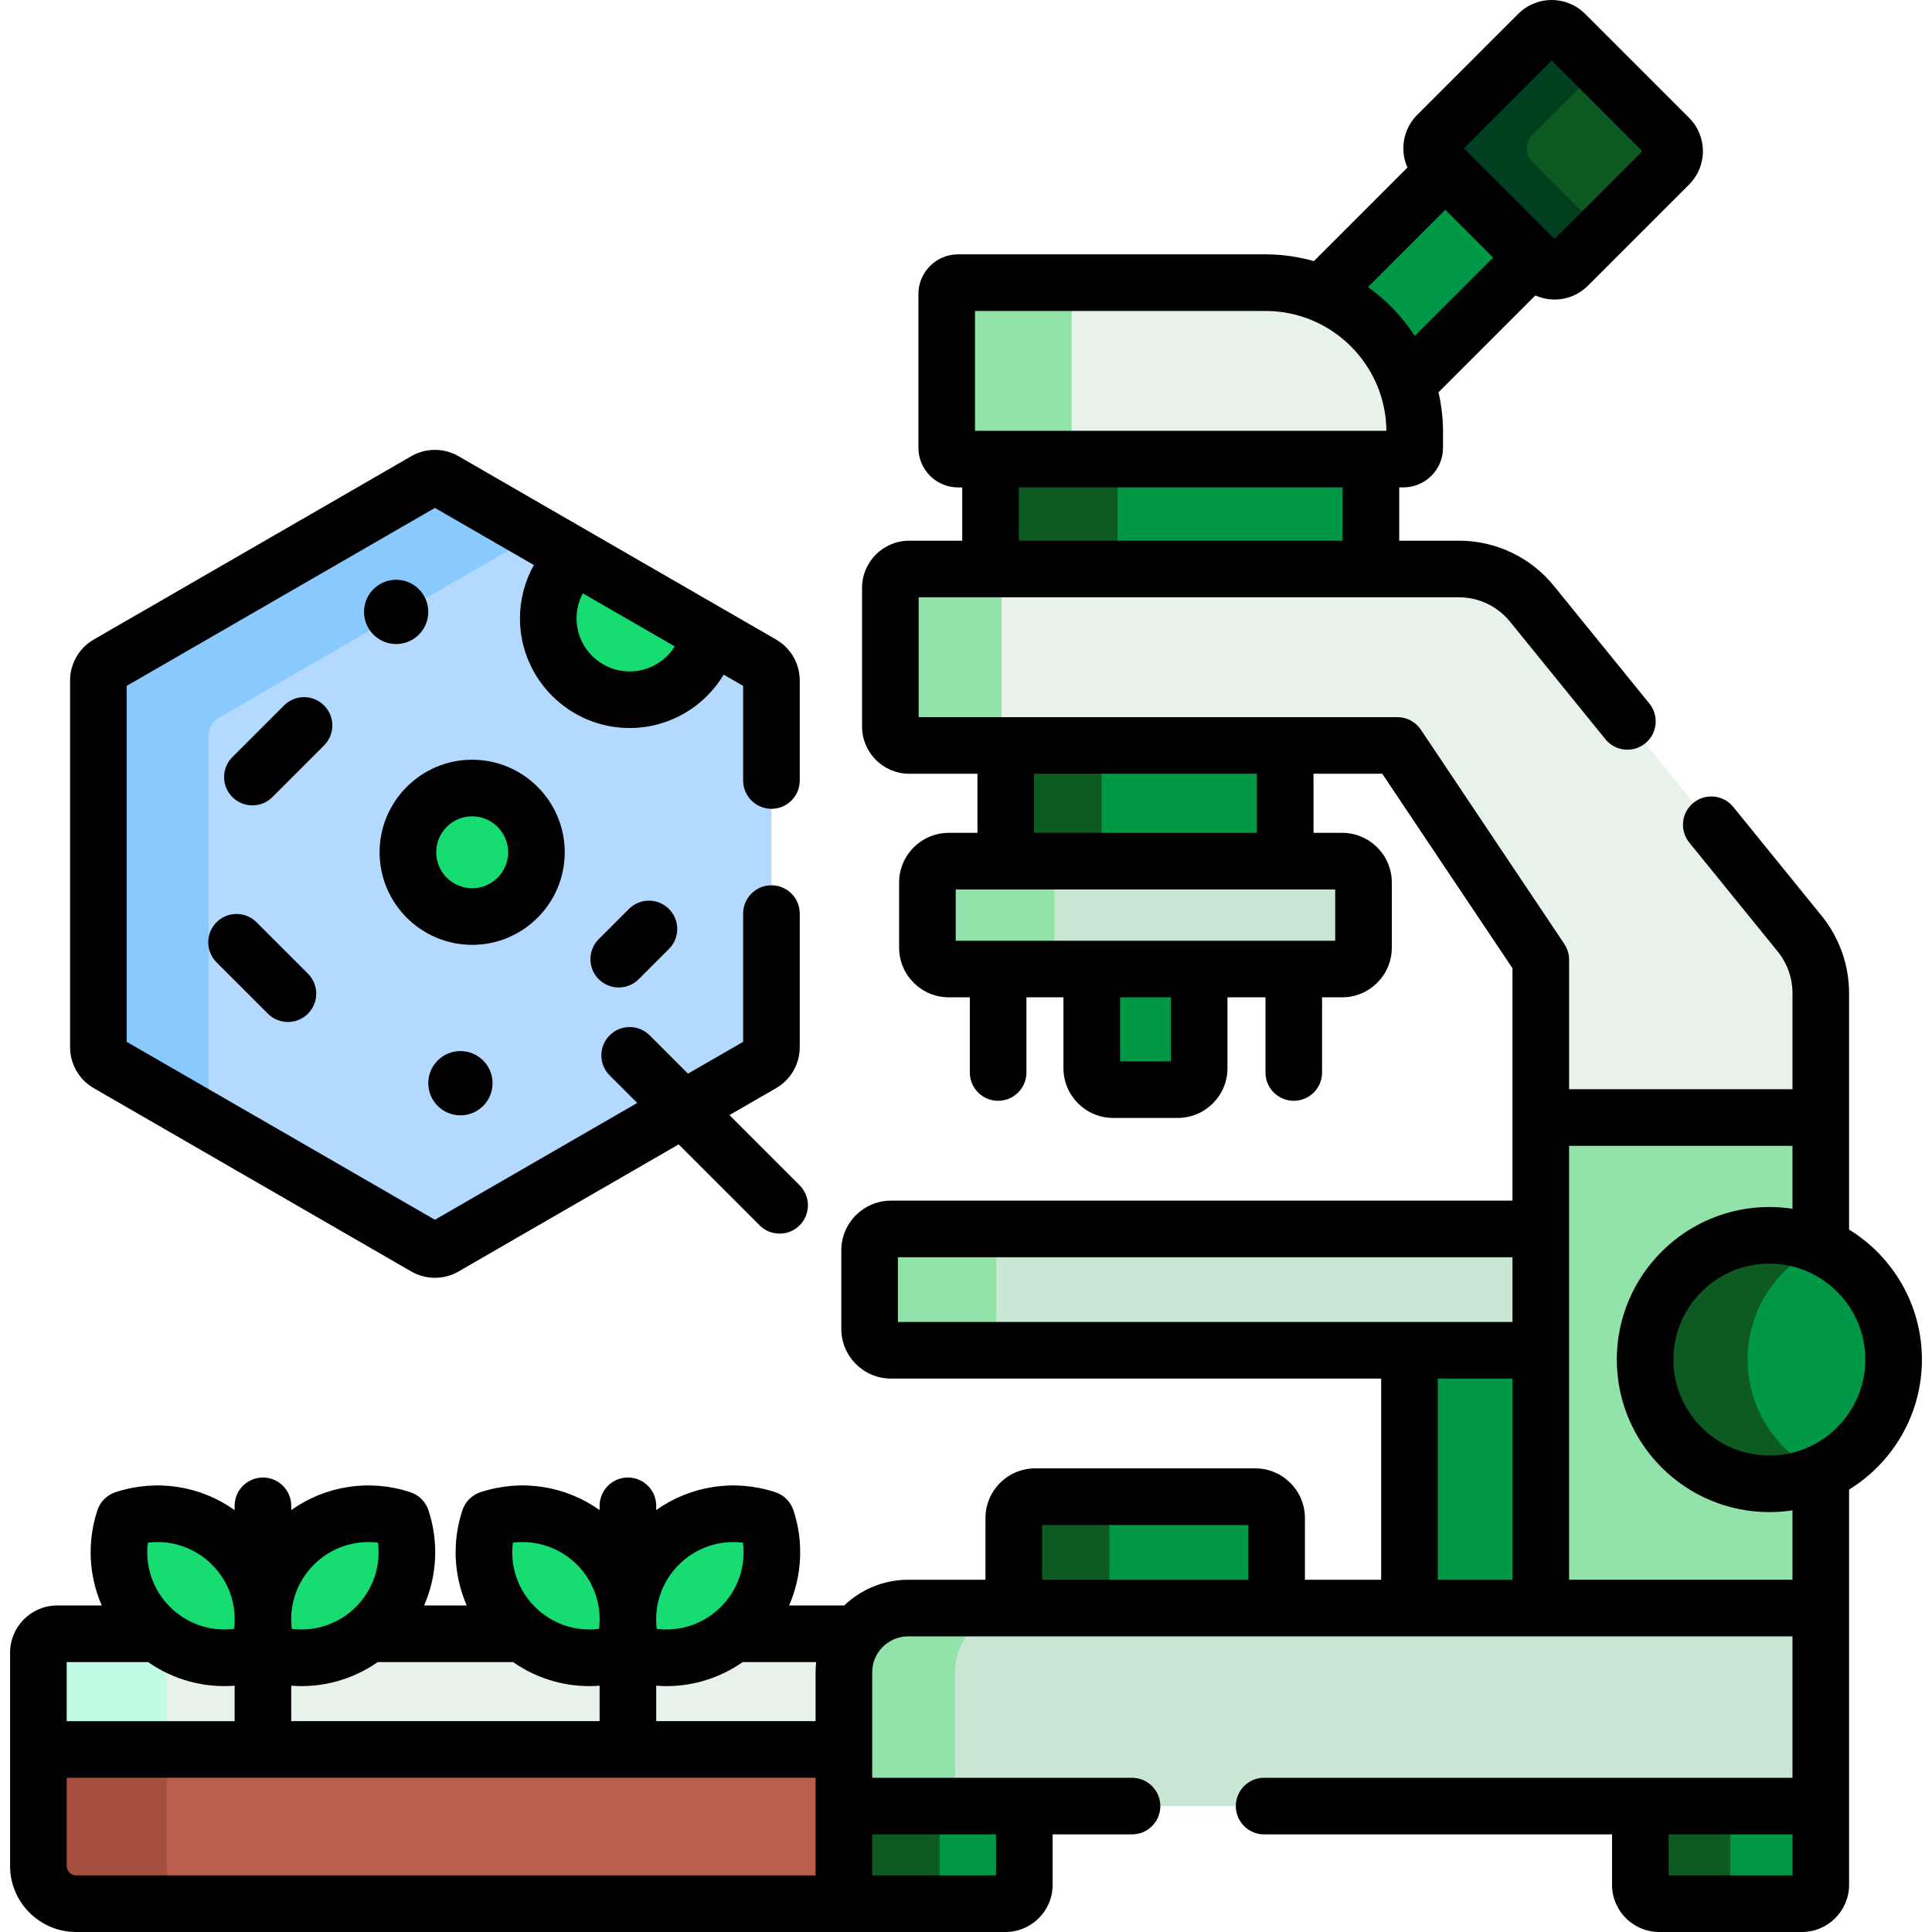
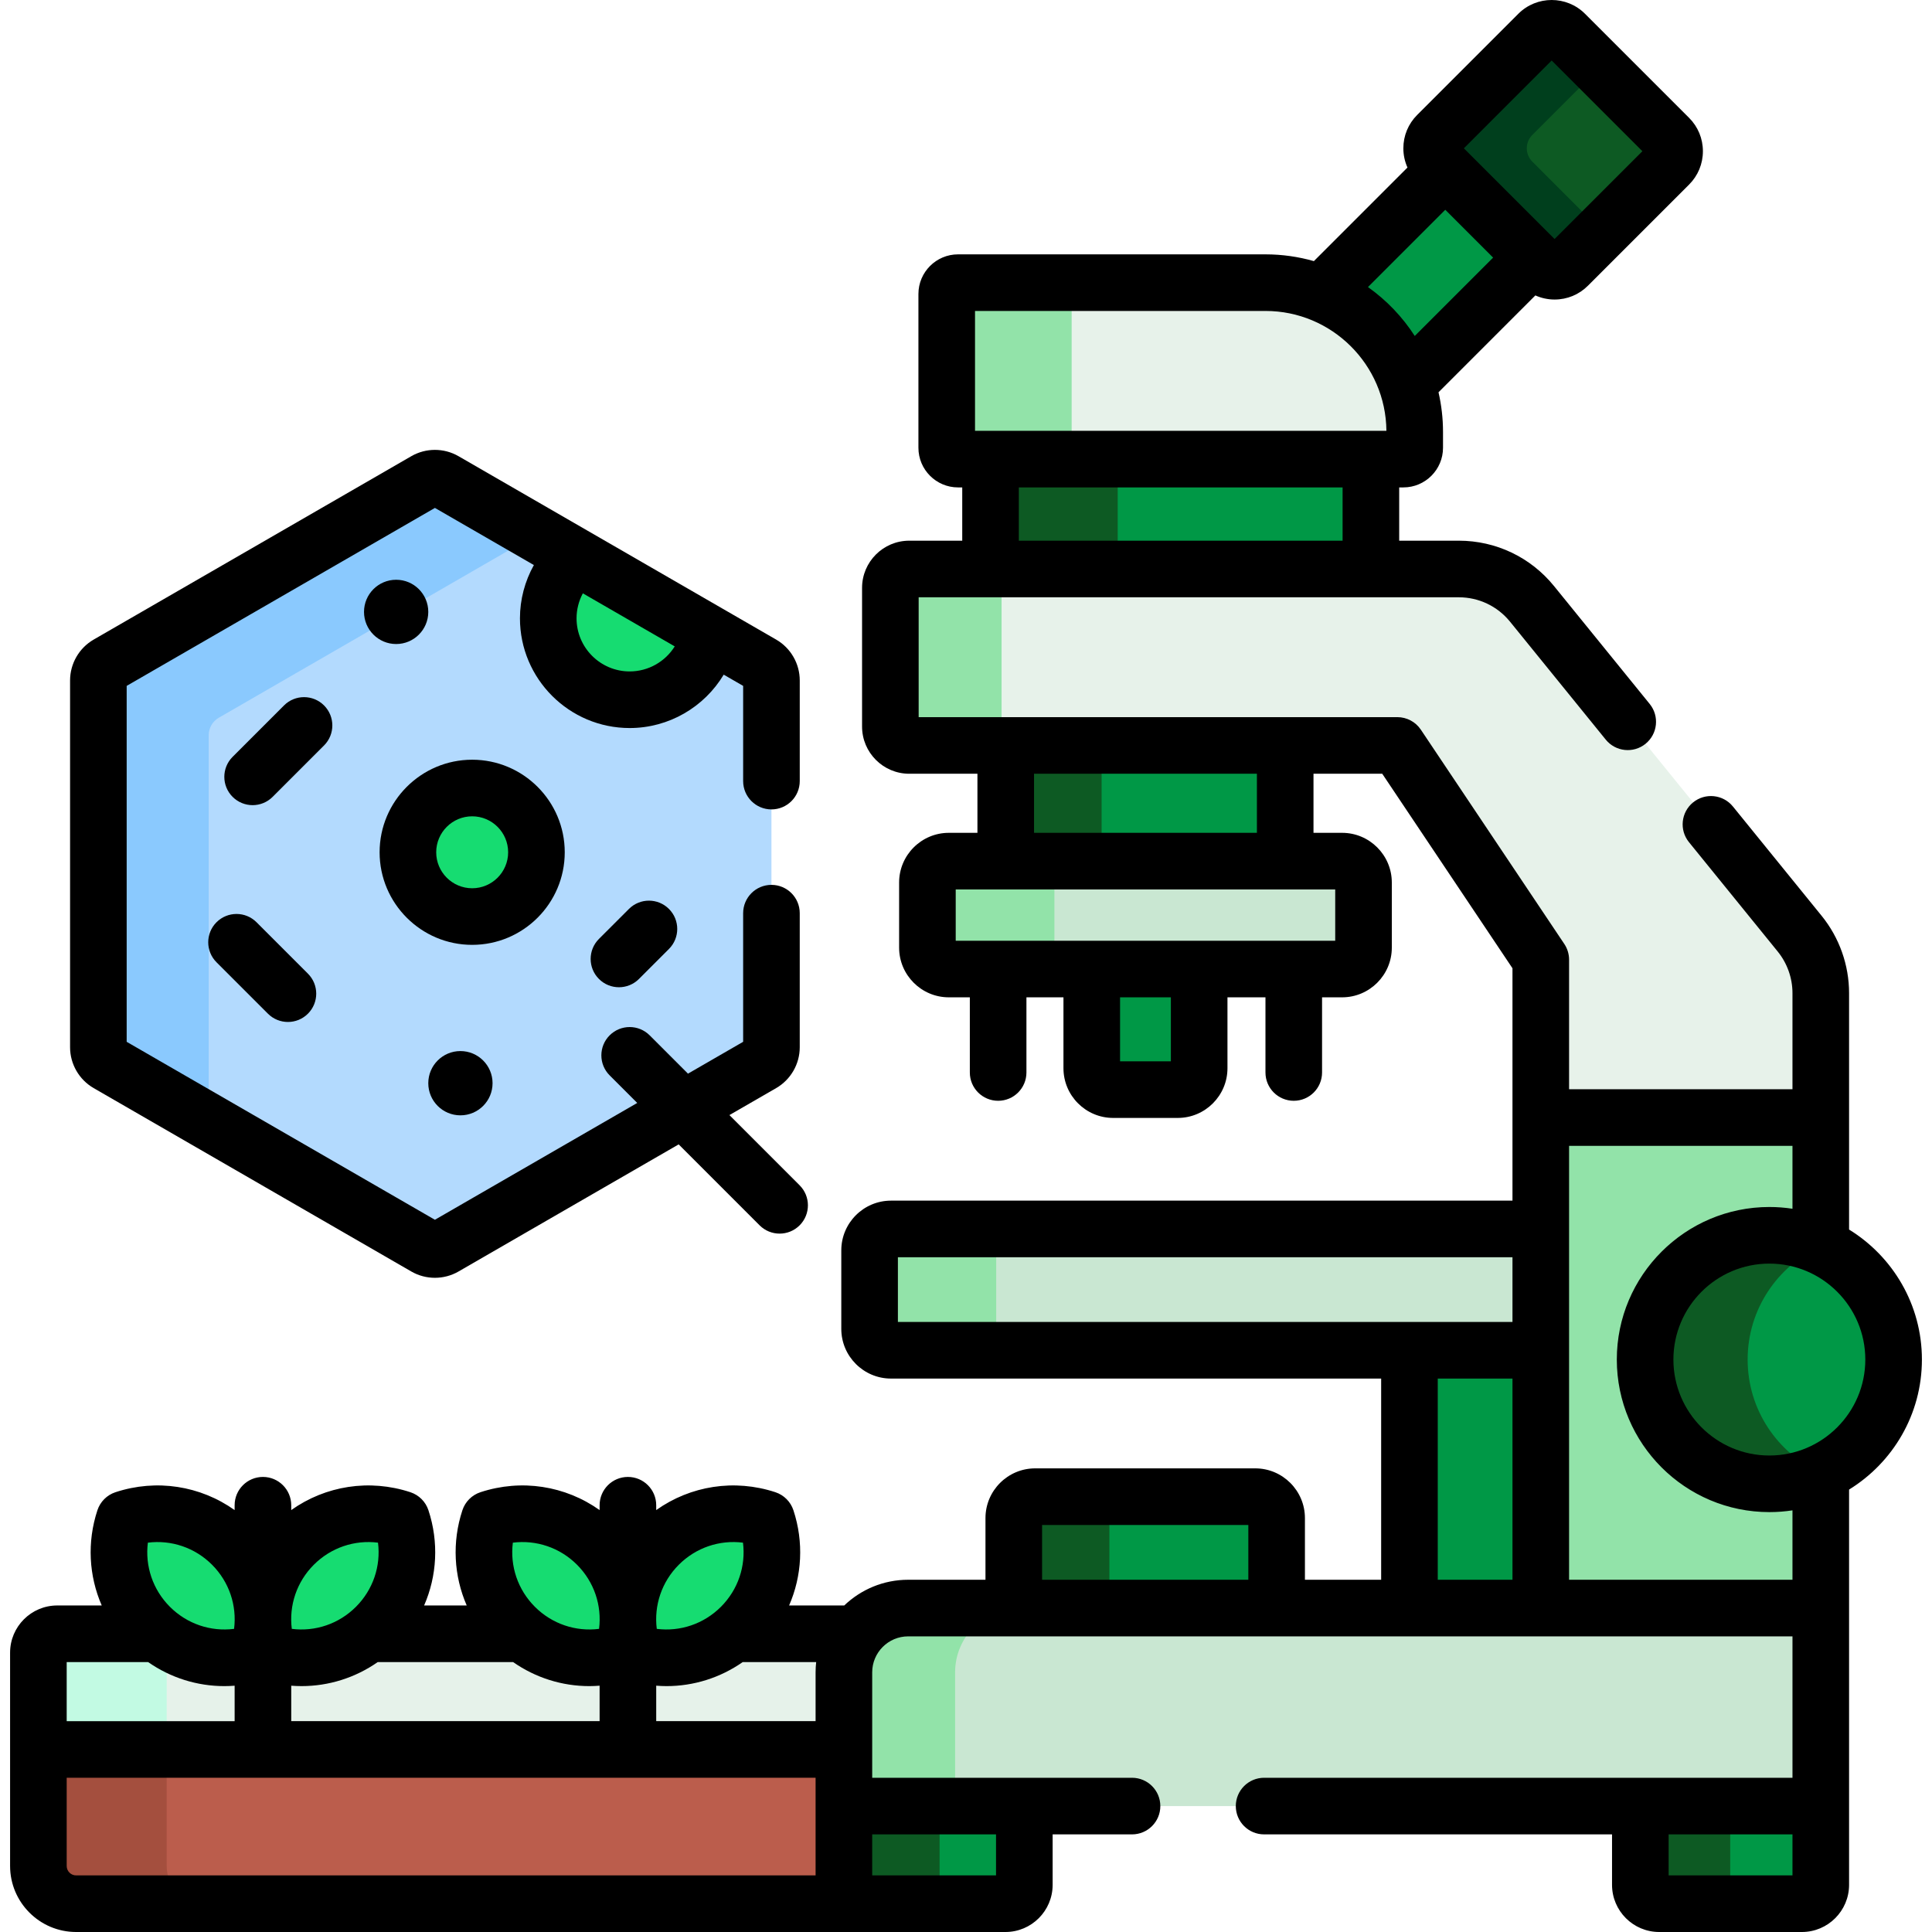
<svg xmlns="http://www.w3.org/2000/svg" width="316" height="316" viewBox="0 0 316 316" fill="none">
-   <path d="M236.39 27.763l-20.73 20.73a23.903 23.903 0 0113.948 14.798l21.155-21.155-14.373-14.373zm-74.376 47.33h62.21v17.97h-62.21v-17.97z" fill="#009846" />
-   <path d="M162.014 75.093h20.798v17.97h-20.798v-17.97zm110.982-48.179L256.451 43.46a3.085 3.085 0 01-4.364 0l-17.021-17.02a3.086 3.086 0 010-4.364L251.611 5.53a3.085 3.085 0 014.364 0l17.021 17.02a3.084 3.084 0 010 4.364z" fill="#0D5A23" />
-   <path d="M250.627 26.439a3.086 3.086 0 010-4.365l10.947-10.947-5.599-5.598a3.085 3.085 0 00-4.364 0l-16.545 16.545a3.086 3.086 0 000 4.364l17.021 17.02a3.085 3.085 0 004.364 0l5.599-5.598-11.423-11.421z" fill="#003F1D" />
-   <path d="M229.541 75.093h-72.843a1.852 1.852 0 01-1.852-1.852V48.083c0-1.023.829-1.852 1.852-1.852h50.286c13.48 0 24.408 10.928 24.408 24.408v2.602a1.851 1.851 0 01-1.851 1.852z" fill="#E7F2EA" />
-   <path d="M175.281 73.24V48.084c0-1.023.829-1.852 1.852-1.852h-20.435a1.852 1.852 0 00-1.852 1.852V73.24c0 1.023.829 1.852 1.852 1.852h20.435a1.852 1.852 0 01-1.852-1.852z" fill="#92E3A9" />
-   <path d="M9.365 267.221a3.086 3.086 0 00-3.086 3.086v15.835h131.748v-12.614c0-2.37.794-4.548 2.117-6.307H9.364z" fill="#E6F2EA" />
-   <path d="M27.263 270.307a3.086 3.086 0 013.086-3.086H9.365a3.086 3.086 0 00-3.086 3.086v15.835h20.984v-15.835z" fill="#C2FAE3" />
-   <path d="M42.106 270.247c3.709-3.708 1.834-11.596-4.187-17.617-6.021-6.021-13.909-7.896-17.617-4.187-3.709 3.708-1.834 11.596 4.187 17.617 6.02 6.021 13.909 7.896 17.617 4.187z" fill="#16DC71" />
-   <path d="M61.458 266.062c6.02-6.021 7.896-13.908 4.187-17.617-3.709-3.708-11.596-1.834-17.617 4.187-6.021 6.022-7.896 13.909-4.188 17.618 3.71 3.708 11.597 1.834 17.618-4.188zm40.338 4.191c3.709-3.708 1.834-11.596-4.187-17.617-6.021-6.021-13.909-7.896-17.617-4.187-3.709 3.708-1.834 11.596 4.187 17.617 6.021 6.021 13.909 7.896 17.617 4.187z" fill="#16DC71" />
-   <path d="M121.147 266.069c6.021-6.021 7.896-13.909 4.187-17.617-3.709-3.709-11.596-1.834-17.617 4.187-6.021 6.021-7.896 13.909-4.187 17.617 3.708 3.709 11.596 1.834 17.617-4.187z" fill="#16DC71" />
-   <path d="M6.279 286.143v19.056a6.172 6.172 0 006.172 6.172h125.576v-25.228H6.279z" fill="#BB5D4C" />
-   <path d="M27.263 305.199v-19.056H6.28v19.056a6.172 6.172 0 006.172 6.172h20.984a6.172 6.172 0 01-6.172-6.172z" fill="#A44F3E" />
-   <path d="M178.569 157.878v16.839a3.504 3.504 0 003.504 3.503h10.561a3.504 3.504 0 003.503-3.503v-16.839h-17.568zm-14.071-36.57h45.711v20.156h-45.711v-20.156z" fill="#009846" />
-   <path d="M164.498 121.308h15.682v20.156h-15.682v-20.156z" fill="#0D5A23" />
-   <path d="M219.515 158.496h-64.323a3.504 3.504 0 01-3.503-3.504v-10.641a3.504 3.504 0 013.503-3.504h64.322a3.504 3.504 0 013.504 3.504v10.641a3.504 3.504 0 01-3.503 3.504z" fill="#C9E7D2" />
-   <path d="M172.46 154.992v-10.641a3.503 3.503 0 013.503-3.504h-20.771a3.504 3.504 0 00-3.503 3.504v10.641a3.504 3.504 0 003.503 3.504h20.771a3.503 3.503 0 01-3.503-3.504z" fill="#92E3A9" />
-   <path d="M294.359 152.715L250.581 98.77a15.432 15.432 0 00-11.981-5.706h-89.886a3.086 3.086 0 00-3.085 3.086v22.689a3.086 3.086 0 003.085 3.086h79.838l23.459 35.04v25.822h45.797v-20.349a15.43 15.43 0 00-3.449-9.723z" fill="#E7F2EA" />
-   <path d="M163.821 118.839v-22.69a3.086 3.086 0 013.086-3.085h-18.193a3.086 3.086 0 00-3.085 3.086v22.689a3.086 3.086 0 003.085 3.086h18.193a3.085 3.085 0 01-3.086-3.086z" fill="#92E3A9" />
-   <path d="M230.532 220.853h21.479v42.164h-21.479v-42.164z" fill="#009846" />
-   <path d="M252.011 201.007H145.737a3.504 3.504 0 00-3.504 3.504v12.838a3.504 3.504 0 003.504 3.503h106.274v-19.845z" fill="#C9E7D2" />
-   <path d="M162.938 217.349v-12.838a3.503 3.503 0 013.503-3.504h-20.704a3.504 3.504 0 00-3.504 3.504v12.838a3.504 3.504 0 003.504 3.503h20.705a3.502 3.502 0 01-3.504-3.503z" fill="#92E3A9" />
-   <path d="M138.027 294.787v16.584h26.428a3.086 3.086 0 003.086-3.086v-13.498h-29.514z" fill="#009846" />
-   <path d="M138.027 294.787h15.653v16.584h-15.653v-16.584z" fill="#0D5A23" />
-   <path d="M268.294 294.787v13.498a3.086 3.086 0 003.086 3.086h23.341a3.086 3.086 0 003.086-3.086v-13.498h-29.513z" fill="#009846" />
-   <path d="M282.995 308.285v-13.498h-14.7v13.498a3.086 3.086 0 003.085 3.086h14.701a3.086 3.086 0 01-3.086-3.086z" fill="#0D5A23" />
-   <path d="M289.398 202.048c3 0 5.846.655 8.41 1.822v-21.083h-45.797v80.23h45.797v-22.145a20.24 20.24 0 01-8.41 1.822c-11.224 0-20.323-9.099-20.323-20.323s9.099-20.323 20.323-20.323z" fill="#92E3A9" />
-   <path d="M208.807 263.016v-14.717a3.503 3.503 0 00-3.503-3.503h-35.986a3.504 3.504 0 00-3.504 3.503v14.717h42.993z" fill="#009846" />
-   <path d="M181.453 263.016v-14.717a3.504 3.504 0 013.504-3.503h-15.64a3.504 3.504 0 00-3.503 3.503v14.717h15.639z" fill="#0D5A23" />
-   <path d="M297.808 295.404H138.027v-21.876c0-5.805 4.706-10.512 10.512-10.512h149.269v32.388z" fill="#C9E7D2" />
-   <path d="M166.731 263.016h-18.192c-5.805 0-10.512 4.706-10.512 10.512v21.876h18.192v-21.876c.001-5.805 4.707-10.512 10.512-10.512z" fill="#92E3A9" />
-   <path d="M289.398 242.693c11.224 0 20.323-9.098 20.323-20.322 0-11.224-9.099-20.323-20.323-20.323s-20.323 9.099-20.323 20.323 9.099 20.322 20.323 20.322z" fill="#009846" />
-   <path d="M285.846 222.371c0-8.234 4.899-15.318 11.938-18.512a20.243 20.243 0 00-8.386-1.812c-11.224 0-20.323 9.099-20.323 20.323s9.099 20.323 20.323 20.323c2.991 0 5.828-.651 8.386-1.812-7.039-3.193-11.938-10.278-11.938-18.51z" fill="#0D5A23" />
-   <path d="M16.09 111.293v59.996c0 1.103.588 2.122 1.543 2.673l51.959 29.998a3.087 3.087 0 003.085 0l51.959-29.998a3.085 3.085 0 001.543-2.673v-59.996a3.085 3.085 0 00-1.543-2.672L72.677 78.622a3.087 3.087 0 00-3.085 0l-51.959 29.999a3.084 3.084 0 00-1.543 2.672z" fill="#B3DAFE" />
-   <path d="M34.14 120.24c0-1.172.624-2.255 1.64-2.842l52.03-30.04-15.133-8.736a3.087 3.087 0 00-3.086 0L17.633 108.62a3.085 3.085 0 00-1.543 2.672v59.997c0 1.102.588 2.121 1.543 2.672l16.506 9.53V120.24z" fill="#8AC9FE" />
-   <path d="M77.23 149.913c5.805 0 10.511-4.706 10.511-10.512 0-5.805-4.706-10.512-10.512-10.512-5.805 0-10.512 4.707-10.512 10.512 0 5.806 4.707 10.512 10.512 10.512zm17.037-58.826c-2.81 2.44-4.594 6.032-4.594 10.046 0 7.354 5.96 13.316 13.315 13.316 6.486 0 11.884-4.642 13.067-10.783l-21.788-12.58z" fill="#16DC71" />
-   <path d="M92.37 139.401c0-8.349-6.792-15.141-15.14-15.141-8.35 0-15.142 6.792-15.142 15.141s6.793 15.141 15.141 15.141c8.349-.001 15.141-6.792 15.141-15.141zm-15.14 5.883a5.89 5.89 0 01-5.884-5.884 5.89 5.89 0 015.883-5.883 5.89 5.89 0 015.883 5.883 5.89 5.89 0 01-5.883 5.884z" fill="#000" />
-   <path d="M15.319 177.97l51.957 29.998a7.706 7.706 0 003.859 1.031 7.713 7.713 0 003.857-1.03l36.012-20.792 13.238 13.239a4.615 4.615 0 003.273 1.356 4.628 4.628 0 003.273-7.902l-11.484-11.485 7.646-4.414a7.737 7.737 0 003.857-6.681v-21.931a4.629 4.629 0 00-9.257 0v21.04l-9.023 5.209-6.266-6.267a4.628 4.628 0 10-6.546 6.546l4.512 4.513-33.092 19.106-50.416-29.107v-58.215l50.416-29.108L87.32 92.42a17.862 17.862 0 00-2.277 8.713c0 9.894 8.05 17.944 17.944 17.944 6.442 0 12.214-3.45 15.383-8.73l3.179 1.836v15.574a4.63 4.63 0 009.258 0v-16.465a7.735 7.735 0 00-3.857-6.681L74.99 74.613a7.736 7.736 0 00-7.714 0L15.32 104.612a7.737 7.737 0 00-3.858 6.681v59.996a7.734 7.734 0 003.858 6.681zm80.013-80.923l15.029 8.677a8.697 8.697 0 01-7.373 4.096c-4.79 0-8.686-3.896-8.686-8.686 0-1.44.361-2.841 1.03-4.087z" fill="#000" />
-   <path d="M35.412 150.844a4.629 4.629 0 000 6.546l8.41 8.409a4.614 4.614 0 003.273 1.356 4.628 4.628 0 003.273-7.902l-8.41-8.409a4.63 4.63 0 00-6.546 0zm17.589-35.463a4.628 4.628 0 00-6.546 0l-8.409 8.409a4.629 4.629 0 106.546 6.546l8.41-8.409a4.629 4.629 0 000-6.546zm49.868 33.287l-4.906 4.905a4.629 4.629 0 106.546 6.546l4.905-4.905a4.628 4.628 0 10-6.545-6.546zm-27.562 33.758a5.256 5.256 0 100-10.512 5.256 5.256 0 000 10.512zm-10.512-77.088a5.256 5.256 0 100-10.512 5.256 5.256 0 000 10.512z" fill="#000" />
-   <path d="M302.437 201.107v-38.669c0-4.588-1.593-9.077-4.483-12.639l-14.514-17.884a4.63 4.63 0 00-7.189 5.834l14.513 17.883a10.835 10.835 0 012.415 6.806v15.72H256.64v-21.193a4.63 4.63 0 00-.783-2.575l-23.459-35.04a4.63 4.63 0 00-3.846-2.054h-78.295V97.693H238.6c3.269 0 6.326 1.456 8.386 3.994l15.653 19.288a4.63 4.63 0 007.189-5.834l-15.653-19.288a19.976 19.976 0 00-15.575-7.418h-9.746V79.72h.687a6.487 6.487 0 006.48-6.48v-2.602c0-2.227-.26-4.393-.737-6.478l15.842-15.842a7.68 7.68 0 003.144.673 7.66 7.66 0 005.454-2.26l16.546-16.544a7.664 7.664 0 002.259-5.455 7.665 7.665 0 00-2.259-5.456l-17.022-17.02c-3.008-3.01-7.903-3.009-10.91 0l-16.545 16.545a7.665 7.665 0 00-2.259 5.455 7.68 7.68 0 00.673 3.144L214.9 42.708a28.947 28.947 0 00-7.916-1.105h-50.286a6.487 6.487 0 00-6.48 6.48v25.159a6.487 6.487 0 006.48 6.48h.687v8.714h-8.671c-4.254 0-7.714 3.46-7.714 7.714v22.69c0 4.254 3.46 7.715 7.714 7.715h11.156v9.663h-4.677c-4.484 0-8.133 3.648-8.133 8.133v10.641c0 4.484 3.649 8.132 8.133 8.132h3.434v12.294a4.629 4.629 0 009.258 0v-12.294h6.055v11.592c0 4.485 3.648 8.134 8.133 8.134h10.561c4.484 0 8.132-3.649 8.132-8.134v-11.592h6.215v12.294a4.628 4.628 0 009.257 0v-12.294h3.276c4.484 0 8.133-3.648 8.133-8.132v-10.641c0-4.485-3.649-8.133-8.133-8.133h-4.677v-9.664h11.243l21.302 31.817v38.007H145.736c-4.485 0-8.133 3.649-8.133 8.133v12.838c0 4.484 3.648 8.132 8.133 8.132h80.167v32.906h-12.467v-10.088c0-4.484-3.648-8.132-8.132-8.132h-35.986c-4.484 0-8.133 3.648-8.133 8.132v10.088H148.54a15.085 15.085 0 00-10.455 4.205h-9.018a21.82 21.82 0 00.707-15.573 4.632 4.632 0 00-2.951-2.951c-6.707-2.205-13.881-1.063-19.492 2.922v-.793a4.63 4.63 0 00-9.258 0v.793c-5.611-3.985-12.785-5.128-19.493-2.922a4.63 4.63 0 00-2.95 2.951 21.817 21.817 0 00.706 15.573H69.37a21.815 21.815 0 00.707-15.573 4.63 4.63 0 00-2.951-2.951c-6.707-2.205-13.88-1.063-19.492 2.922v-.793a4.63 4.63 0 00-9.258 0v.793c-5.611-3.985-12.784-5.128-19.492-2.922a4.63 4.63 0 00-2.951 2.951 21.818 21.818 0 00.706 15.573H9.365c-4.255 0-7.715 3.461-7.715 7.715v34.892c0 5.955 4.845 10.801 10.8 10.801h152.005c4.255 0 7.715-3.461 7.715-7.715v-8.252h12.986a4.628 4.628 0 100-9.258h-42.499v-17.247a5.89 5.89 0 015.883-5.883h144.64v23.13h-86.422a4.629 4.629 0 000 9.258h56.908v8.252c0 4.254 3.46 7.715 7.714 7.715h23.342c4.254 0 7.715-3.461 7.715-7.715v-64.65c7.141-4.395 11.913-12.282 11.913-21.264 0-8.983-4.772-16.869-11.913-21.264zM219.596 88.435h-52.953V79.72h52.953v8.714zm34.197-78.542l14.839 14.839-14.363 14.363-14.838-14.838 14.362-14.364zM236.39 34.31l7.827 7.826L231.4 54.952a29.275 29.275 0 00-7.653-8l12.643-12.643zm-76.914 16.55h47.508c10.848 0 19.684 8.78 19.779 19.605h-67.287V50.86zm9.651 75.695h36.453v9.664h-36.453v-9.664zm22.382 47.038h-8.311v-10.468h8.311v10.468zm26.88-28.116v8.391h-62.071v-8.391h62.071zM111.03 255.927a12.568 12.568 0 0110.493-3.608 12.576 12.576 0 01-3.607 10.494 12.567 12.567 0 01-10.493 3.606 12.569 12.569 0 013.607-10.492zm-27.149-3.608c3.83-.483 7.692.806 10.494 3.608a12.57 12.57 0 013.607 10.492 12.564 12.564 0 01-10.492-3.606 12.57 12.57 0 01-3.609-10.494zm.041 19.531a21.73 21.73 0 0012.46 3.932c.562 0 1.126-.026 1.691-.07v5.801H47.635v-5.798a21.723 21.723 0 0014.15-3.866h22.137v.001zm-32.589-15.923a12.57 12.57 0 0110.494-3.608 12.576 12.576 0 01-3.608 10.494 12.564 12.564 0 01-10.492 3.606 12.57 12.57 0 013.606-10.492zm-27.148-3.608a12.574 12.574 0 0110.494 3.608 12.573 12.573 0 013.607 10.492 12.565 12.565 0 01-10.493-3.606 12.573 12.573 0 01-3.608-10.494zM10.908 271.85h13.318a21.73 21.73 0 0014.15 3.866v5.798H10.909v-9.664zm122.491 34.892H12.451c-.85 0-1.543-.692-1.543-1.543v-14.427h122.491v15.97zm0-33.214v7.985h-26.068v-5.801c.565.044 1.129.07 1.692.07 4.437 0 8.777-1.36 12.459-3.932h12.012a15.26 15.26 0 00-.095 1.678zm29.513 26.505v6.709h-20.255v-6.709h20.255zm41.267-41.646h-33.736v-8.962h33.736v8.962zm43.203 0h-12.221v-32.906h12.221v32.906zm0-42.163H146.861v-10.588h100.521v10.588zm45.797 90.518h-20.256v-6.709h20.256v6.709zm0-48.355H256.64v-70.971h36.539v10.289a25.072 25.072 0 00-3.78-.287c-13.759 0-24.952 11.194-24.952 24.952 0 13.758 11.193 24.952 24.952 24.952 1.285 0 2.547-.098 3.78-.287v11.352zm-3.781-20.322c-8.654 0-15.694-7.041-15.694-15.694 0-8.654 7.04-15.694 15.694-15.694s15.694 7.04 15.694 15.694c0 8.653-7.04 15.694-15.694 15.694z" fill="#000" />
+   <path d="M236.39 27.763L215.66 48.494C222.245 51.083 227.404 56.523 229.608 63.291L250.763 42.136L236.39 27.763Z" fill="#009846" />
+   <path d="M162.014 75.093H224.224V93.064H162.014V75.093Z" fill="#009846" />
+   <path d="M162.014 75.093H182.812V93.064H162.014V75.093Z" fill="#0D5A23" />
+   <path d="M272.996 26.914L256.451 43.459C255.246 44.665 253.293 44.665 252.087 43.459L235.066 26.439C233.861 25.233 233.861 23.28 235.066 22.075L251.611 5.53C252.817 4.324 254.77 4.324 255.975 5.53L272.996 22.55C274.202 23.756 274.202 25.71 272.996 26.914Z" fill="#0D5A23" />
+   <path d="M250.627 26.439C249.422 25.233 249.422 23.28 250.627 22.074L261.574 11.127L255.975 5.529C254.77 4.323 252.817 4.323 251.611 5.529L235.066 22.074C233.861 23.279 233.861 25.233 235.066 26.438L252.087 43.459C253.293 44.664 255.246 44.664 256.451 43.459L262.05 37.86L250.627 26.439Z" fill="#003F1D" />
+   <path d="M229.541 75.093H156.698C155.675 75.093 154.846 74.264 154.846 73.241V48.083C154.846 47.06 155.675 46.231 156.698 46.231H206.984C220.464 46.231 231.392 57.159 231.392 70.639V73.241C231.392 74.264 230.563 75.093 229.541 75.093Z" fill="#E7F2EA" />
+   <path d="M175.281 73.241V48.083C175.281 47.06 176.11 46.231 177.133 46.231H156.698C155.675 46.231 154.846 47.06 154.846 48.083V73.241C154.846 74.264 155.675 75.093 156.698 75.093H177.133C176.11 75.093 175.281 74.264 175.281 73.241Z" fill="#92E3A9" />
+   <path d="M9.365 267.221C7.661 267.221 6.279 268.603 6.279 270.307V286.142H138.027V273.528C138.027 271.158 138.821 268.98 140.144 267.221H9.365Z" fill="#E6F2EA" />
+   <path d="M27.263 270.307C27.263 268.603 28.645 267.221 30.349 267.221H9.365C7.661 267.221 6.279 268.603 6.279 270.307V286.142H27.263V270.307Z" fill="#C2FAE3" />
+   <path d="M42.106 270.247C45.815 266.539 43.94 258.651 37.919 252.63C31.898 246.609 24.01 244.734 20.302 248.443C16.593 252.151 18.468 260.039 24.489 266.06C30.51 272.081 38.398 273.956 42.106 270.247Z" fill="#16DC71" />
+   <path d="M61.458 266.062C67.479 260.041 69.354 252.154 65.645 248.445C61.936 244.737 54.049 246.611 48.028 252.632C42.007 258.654 40.132 266.541 43.84 270.25C47.549 273.958 55.437 272.084 61.458 266.062Z" fill="#16DC71" />
+   <path d="M101.796 270.253C105.505 266.545 103.63 258.657 97.609 252.636C91.588 246.615 83.7 244.74 79.992 248.449C76.283 252.157 78.158 260.045 84.179 266.066C90.2 272.087 98.088 273.962 101.796 270.253Z" fill="#16DC71" />
+   <path d="M121.147 266.069C127.168 260.048 129.043 252.16 125.334 248.452C121.625 244.743 113.738 246.618 107.717 252.639C101.696 258.66 99.821 266.548 103.53 270.256C107.238 273.965 115.126 272.09 121.147 266.069Z" fill="#16DC71" />
+   <path d="M6.279 286.143V305.199C6.279 308.608 9.042 311.371 12.451 311.371H138.027V286.143H6.279Z" fill="#BB5D4C" />
+   <path d="M27.263 305.199V286.143H6.279V305.199C6.279 308.608 9.042 311.371 12.451 311.371H33.435C30.026 311.371 27.263 308.608 27.263 305.199Z" fill="#A44F3E" />
+   <path d="M178.569 157.878V174.717C178.569 176.651 180.138 178.22 182.073 178.22H192.634C194.568 178.22 196.137 176.651 196.137 174.717V157.878H178.569Z" fill="#009846" />
+   <path d="M164.498 121.308H210.209V141.464H164.498V121.308Z" fill="#009846" />
+   <path d="M164.498 121.308H180.18V141.464H164.498V121.308Z" fill="#0D5A23" />
+   <path d="M219.515 158.496H155.192C153.258 158.496 151.689 156.927 151.689 154.992V144.351C151.689 142.416 153.258 140.847 155.192 140.847H219.514C221.449 140.847 223.018 142.416 223.018 144.351V154.992C223.018 156.927 221.449 158.496 219.515 158.496Z" fill="#C9E7D2" />
+   <path d="M172.46 154.992V144.351C172.46 142.416 174.028 140.847 175.963 140.847H155.192C153.258 140.847 151.689 142.416 151.689 144.351V154.992C151.689 156.927 153.258 158.496 155.192 158.496H175.963C174.028 158.496 172.46 156.927 172.46 154.992Z" fill="#92E3A9" />
+   <path d="M294.359 152.715L250.581 98.77C247.651 95.16 243.249 93.064 238.6 93.064H148.714C147.01 93.064 145.629 94.446 145.629 96.15V118.839C145.629 120.543 147.01 121.925 148.714 121.925H228.552L252.011 156.965V182.787H297.808V162.438C297.808 158.897 296.59 155.464 294.359 152.715Z" fill="#E7F2EA" />
+   <path d="M163.821 118.839V96.15C163.821 94.446 165.203 93.064 166.907 93.064H148.714C147.01 93.064 145.629 94.446 145.629 96.15V118.839C145.629 120.543 147.01 121.925 148.714 121.925H166.907C165.202 121.925 163.821 120.544 163.821 118.839Z" fill="#92E3A9" />
+   <path d="M230.532 220.853H252.011V263.017H230.532V220.853Z" fill="#009846" />
+   <path d="M252.011 201.007H145.737C143.802 201.007 142.233 202.576 142.233 204.511V217.349C142.233 219.283 143.802 220.852 145.737 220.852H252.011V201.007H252.011Z" fill="#C9E7D2" />
+   <path d="M162.938 217.349V204.511C162.938 202.576 164.506 201.007 166.441 201.007H145.737C143.802 201.007 142.233 202.576 142.233 204.511V217.349C142.233 219.283 143.802 220.852 145.737 220.852H166.442C164.506 220.853 162.938 219.284 162.938 217.349Z" fill="#92E3A9" />
+   <path d="M138.027 294.787V311.371H164.455C166.159 311.371 167.541 309.989 167.541 308.285V294.787H138.027Z" fill="#009846" />
+   <path d="M138.027 294.787H153.68V311.371H138.027V294.787Z" fill="#0D5A23" />
+   <path d="M268.294 294.787V308.285C268.294 309.989 269.676 311.371 271.38 311.371H294.721C296.425 311.371 297.807 309.989 297.807 308.285V294.787H268.294Z" fill="#009846" />
+   <path d="M282.995 308.285V294.787H268.295V308.285C268.295 309.989 269.676 311.371 271.38 311.371H286.081C284.377 311.371 282.995 309.989 282.995 308.285Z" fill="#0D5A23" />
+   <path d="M289.398 202.048C292.398 202.048 295.244 202.703 297.808 203.87V182.787H252.011V263.017H297.808V240.872C295.245 242.039 292.399 242.694 289.398 242.694C278.174 242.694 269.075 233.595 269.075 222.371C269.075 211.147 278.174 202.048 289.398 202.048Z" fill="#92E3A9" />
+   <path d="M208.807 263.016V248.299C208.807 246.365 207.239 244.796 205.304 244.796H169.318C167.383 244.796 165.814 246.365 165.814 248.299V263.016H208.807Z" fill="#009846" />
+   <path d="M181.453 263.016V248.299C181.453 246.365 183.022 244.796 184.957 244.796H169.317C167.383 244.796 165.814 246.365 165.814 248.299V263.016H181.453Z" fill="#0D5A23" />
+   <path d="M297.808 295.404H138.027V273.528C138.027 267.723 142.733 263.016 148.539 263.016H297.808V295.404Z" fill="#C9E7D2" />
+   <path d="M166.731 263.016H148.539C142.734 263.016 138.027 267.722 138.027 273.528V295.404H156.219V273.528C156.22 267.723 160.926 263.016 166.731 263.016Z" fill="#92E3A9" />
+   <path d="M289.398 242.693C300.622 242.693 309.721 233.595 309.721 222.371C309.721 211.147 300.622 202.048 289.398 202.048C278.174 202.048 269.075 211.147 269.075 222.371C269.075 233.595 278.174 242.693 289.398 242.693Z" fill="#009846" />
+   <path d="M285.846 222.371C285.846 214.137 290.745 207.053 297.784 203.859C295.227 202.699 292.39 202.047 289.398 202.047C278.174 202.047 269.075 211.146 269.075 222.37C269.075 233.594 278.174 242.693 289.398 242.693C292.389 242.693 295.226 242.042 297.784 240.881C290.745 237.688 285.846 230.603 285.846 222.371Z" fill="#0D5A23" />
+   <path d="M16.09 111.293V171.289C16.09 172.392 16.678 173.411 17.633 173.962L69.592 203.96C70.546 204.511 71.723 204.511 72.677 203.96L124.636 173.962C125.591 173.411 126.179 172.392 126.179 171.289V111.293C126.179 110.191 125.591 109.172 124.636 108.621L72.677 78.622C71.723 78.071 70.546 78.071 69.592 78.622L17.633 108.621C16.678 109.172 16.09 110.19 16.09 111.293Z" fill="#B3DAFE" />
+   <path d="M34.139 120.24C34.139 119.068 34.764 117.985 35.78 117.398L87.81 87.359L72.677 78.622C71.722 78.07 70.546 78.07 69.591 78.622L17.633 108.62C16.678 109.171 16.09 110.19 16.09 111.292V171.289C16.09 172.391 16.678 173.41 17.633 173.961L34.139 183.491V120.24Z" fill="#8AC9FE" />
+   <path d="M77.229 149.913C83.035 149.913 87.741 145.207 87.741 139.401C87.741 133.596 83.035 128.889 77.229 128.889C71.424 128.889 66.717 133.596 66.717 139.401C66.717 145.207 71.424 149.913 77.229 149.913Z" fill="#16DC71" />
+   <path d="M94.267 91.087C91.457 93.528 89.672 97.119 89.672 101.133C89.672 108.487 95.634 114.449 102.988 114.449C109.474 114.449 114.872 109.807 116.055 103.666L94.267 91.087Z" fill="#16DC71" />
+   <path d="M92.37 139.401C92.37 131.052 85.578 124.26 77.229 124.26C68.881 124.26 62.089 131.052 62.089 139.401C62.089 147.75 68.881 154.542 77.229 154.542C85.578 154.541 92.37 147.75 92.37 139.401ZM77.229 145.284C73.985 145.284 71.346 142.644 71.346 139.4C71.346 136.157 73.985 133.517 77.229 133.517C80.473 133.517 83.112 136.157 83.112 139.4C83.112 142.644 80.473 145.284 77.229 145.284Z" fill="black" />
+   <path d="M15.319 177.97L67.276 207.968C68.466 208.656 69.801 208.999 71.135 208.999C72.468 208.999 73.802 208.656 74.992 207.969L111.004 187.177L124.242 200.416C125.146 201.32 126.331 201.772 127.515 201.772C128.7 201.772 129.885 201.32 130.788 200.416C132.596 198.608 132.596 195.677 130.788 193.87L119.304 182.385L126.95 177.971C129.329 176.597 130.807 174.037 130.807 171.29V149.359C130.807 146.803 128.735 144.73 126.178 144.73C123.622 144.73 121.55 146.803 121.55 149.359V170.399L112.527 175.608L106.261 169.341C104.453 167.534 101.522 167.534 99.715 169.341C97.907 171.149 97.907 174.08 99.715 175.887L104.227 180.4L71.135 199.506L20.719 170.399V112.184L71.135 83.076L87.321 92.421C85.848 95.059 85.044 98.05 85.044 101.134C85.044 111.028 93.094 119.078 102.988 119.078C109.43 119.078 115.202 115.628 118.371 110.348L121.55 112.184V127.758C121.55 130.314 123.623 132.387 126.179 132.387C128.735 132.387 130.808 130.314 130.808 127.758V111.293C130.808 108.545 129.33 105.985 126.951 104.612L74.991 74.614C72.612 73.24 69.656 73.24 67.277 74.614L15.319 104.612C12.939 105.986 11.461 108.546 11.461 111.293V171.289C11.461 174.037 12.939 176.597 15.319 177.97ZM95.332 97.047L110.361 105.724C108.813 108.207 106.056 109.82 102.988 109.82C98.199 109.82 94.302 105.924 94.302 101.134C94.302 99.694 94.663 98.293 95.332 97.047Z" fill="black" />
+   <path d="M35.412 150.844C33.605 152.652 33.605 155.583 35.412 157.39L43.822 165.799C44.725 166.703 45.91 167.155 47.095 167.155C48.279 167.155 49.464 166.703 50.367 165.799C52.175 163.991 52.175 161.06 50.367 159.253L41.958 150.844C40.151 149.037 37.22 149.037 35.412 150.844Z" fill="black" />
+   <path d="M53.001 115.381C51.193 113.573 48.262 113.573 46.455 115.381L38.046 123.79C36.238 125.598 36.238 128.529 38.046 130.336C38.95 131.239 40.135 131.692 41.319 131.692C42.503 131.692 43.688 131.24 44.592 130.336L53.001 121.927C54.809 120.119 54.809 117.188 53.001 115.381Z" fill="black" />
+   <path d="M102.869 148.668L97.963 153.573C96.155 155.381 96.155 158.312 97.963 160.119C98.867 161.023 100.052 161.475 101.236 161.475C102.42 161.475 103.605 161.024 104.509 160.119L109.414 155.214C111.222 153.406 111.222 150.475 109.414 148.668C107.607 146.86 104.676 146.86 102.869 148.668Z" fill="black" />
+   <path d="M75.307 182.426C78.21 182.426 80.563 180.073 80.563 177.17C80.563 174.267 78.21 171.914 75.307 171.914C72.404 171.914 70.051 174.267 70.051 177.17C70.051 180.073 72.404 182.426 75.307 182.426Z" fill="black" />
+   <path d="M64.795 105.338C67.698 105.338 70.051 102.985 70.051 100.082C70.051 97.18 67.698 94.826 64.795 94.826C61.892 94.826 59.539 97.18 59.539 100.082C59.539 102.985 61.892 105.338 64.795 105.338Z" fill="black" />
+   <path d="M302.437 201.107V162.438C302.437 157.85 300.844 153.361 297.954 149.799L283.44 131.915C281.829 129.93 278.914 129.627 276.929 131.237C274.944 132.848 274.64 135.763 276.251 137.749L290.764 155.632C292.321 157.551 293.179 159.968 293.179 162.438V178.158H256.64V156.965C256.64 156.048 256.367 155.152 255.857 154.39L232.398 119.35C231.539 118.067 230.096 117.296 228.552 117.296H150.257V97.693H238.6C241.869 97.693 244.926 99.149 246.986 101.687L262.639 120.975C264.25 122.96 267.165 123.263 269.15 121.653C271.135 120.042 271.439 117.127 269.828 115.141L254.175 95.853C250.349 91.139 244.672 88.435 238.6 88.435H228.854V79.721H229.541C233.114 79.721 236.021 76.814 236.021 73.241V70.639C236.021 68.412 235.761 66.246 235.284 64.161L251.126 48.319C252.103 48.756 253.167 48.992 254.27 48.992C256.33 48.992 258.268 48.19 259.724 46.733L276.27 30.188C277.727 28.731 278.529 26.793 278.529 24.733C278.529 22.672 277.727 20.734 276.27 19.277L259.248 2.256C256.24 -0.752 251.345 -0.752 248.338 2.256L231.793 18.802C230.336 20.259 229.534 22.197 229.534 24.257C229.534 25.36 229.77 26.424 230.207 27.401L214.9 42.708C212.382 41.993 209.728 41.603 206.984 41.603H156.698C153.125 41.603 150.218 44.51 150.218 48.083V73.242C150.218 76.815 153.125 79.722 156.698 79.722H157.385V88.436H148.714C144.46 88.436 141 91.896 141 96.15V118.84C141 123.094 144.46 126.555 148.714 126.555H159.87V136.218H155.193C150.709 136.218 147.06 139.866 147.06 144.351V154.992C147.06 159.476 150.709 163.124 155.193 163.124H158.627V175.418C158.627 177.974 160.7 180.046 163.256 180.046C165.812 180.046 167.885 177.974 167.885 175.418V163.124H173.94V174.716C173.94 179.201 177.588 182.85 182.073 182.85H192.634C197.118 182.85 200.766 179.201 200.766 174.716V163.124H206.981V175.418C206.981 177.974 209.053 180.046 211.61 180.046C214.166 180.046 216.238 177.974 216.238 175.418V163.124H219.514C223.998 163.124 227.647 159.476 227.647 154.992V144.351C227.647 139.866 223.998 136.218 219.514 136.218H214.837V126.554H226.08L247.382 158.371V196.378H145.736C141.251 196.378 137.603 200.027 137.603 204.511V217.349C137.603 221.833 141.251 225.481 145.736 225.481H225.903V258.387H213.436V248.299C213.436 243.815 209.788 240.167 205.304 240.167H169.318C164.834 240.167 161.185 243.815 161.185 248.299V258.387H148.54C144.487 258.387 140.805 259.991 138.085 262.592H129.067C131.173 257.757 131.493 252.246 129.774 247.019C129.314 245.623 128.219 244.527 126.823 244.068C120.116 241.863 112.942 243.005 107.331 246.99V246.197C107.331 243.641 105.258 241.568 102.702 241.568C100.146 241.568 98.073 243.641 98.073 246.197V246.99C92.462 243.005 85.288 241.862 78.58 244.068C77.184 244.527 76.089 245.623 75.63 247.019C73.91 252.246 74.23 257.757 76.336 262.592H69.37C71.477 257.757 71.796 252.246 70.077 247.019C69.618 245.623 68.522 244.527 67.126 244.068C60.419 241.863 53.245 243.005 47.634 246.99V246.197C47.634 243.641 45.561 241.568 43.005 241.568C40.449 241.568 38.376 243.641 38.376 246.197V246.99C32.765 243.005 25.592 241.862 18.884 244.068C17.487 244.527 16.392 245.623 15.933 247.019C14.213 252.246 14.534 257.757 16.639 262.592H9.365C5.11 262.592 1.65 266.053 1.65 270.307V305.199C1.65 311.154 6.495 316 12.451 316H164.455C168.71 316 172.17 312.539 172.17 308.285V300.033H185.156C187.713 300.033 189.785 297.961 189.785 295.404C189.785 292.848 187.713 290.775 185.156 290.775H142.657V273.528C142.657 270.284 145.296 267.645 148.54 267.645H293.18V290.775H206.758C204.201 290.775 202.129 292.848 202.129 295.404C202.129 297.961 204.201 300.033 206.758 300.033H263.666V308.285C263.666 312.539 267.126 316 271.38 316H294.722C298.976 316 302.437 312.539 302.437 308.285V243.635C309.578 239.24 314.35 231.353 314.35 222.371C314.35 213.388 309.578 205.502 302.437 201.107ZM219.596 88.435H166.643V79.721H219.596V88.435ZM253.793 9.893L268.632 24.732L254.269 39.095L239.431 24.257L253.793 9.893ZM236.39 34.309L244.217 42.135L231.4 54.952C229.381 51.822 226.78 49.105 223.747 46.952L236.39 34.309ZM159.476 50.86H206.984C217.832 50.86 226.668 59.638 226.763 70.464H159.476V50.86ZM169.127 126.554H205.58V136.218H169.127V126.554ZM191.509 173.592H183.198V163.124H191.509V173.592ZM218.389 145.476V153.867H156.318V145.476H218.389ZM111.03 255.927C113.832 253.125 117.692 251.835 121.523 252.319C122.006 256.151 120.717 260.01 117.916 262.813C115.114 265.614 111.254 266.904 107.423 266.419C106.94 262.589 108.228 258.728 111.03 255.927ZM83.881 252.319C87.711 251.836 91.573 253.125 94.375 255.927C97.177 258.728 98.465 262.588 97.982 266.419C94.15 266.904 90.29 265.614 87.49 262.813C84.687 260.011 83.398 256.151 83.881 252.319ZM83.922 271.85C87.604 274.422 91.944 275.782 96.381 275.782C96.944 275.782 97.508 275.756 98.073 275.712V281.513H47.635V275.715C48.2 275.759 48.764 275.781 49.327 275.781C53.764 275.781 58.104 274.422 61.785 271.849H83.922V271.85ZM51.333 255.927C54.136 253.125 57.996 251.835 61.827 252.319C62.309 256.151 61.021 260.01 58.219 262.813C55.418 265.614 51.559 266.904 47.727 266.419C47.243 262.589 48.532 258.728 51.333 255.927ZM24.185 252.319C28.014 251.836 31.877 253.125 34.679 255.927C37.48 258.729 38.769 262.589 38.286 266.419C34.455 266.904 30.594 265.614 27.793 262.813C24.991 260.011 23.703 256.151 24.185 252.319ZM10.908 271.85H24.226C27.907 274.422 32.248 275.782 36.685 275.782C37.248 275.782 37.812 275.76 38.377 275.716V281.514H10.908V271.85ZM133.399 306.742H12.451C11.6 306.742 10.908 306.05 10.908 305.199V290.772H133.399V306.742ZM133.399 273.528V281.513H107.331V275.712C107.896 275.756 108.46 275.782 109.023 275.782C113.46 275.782 117.8 274.422 121.482 271.85H133.494C133.433 272.402 133.399 272.961 133.399 273.528ZM162.912 300.033V306.742H142.657V300.033H162.912ZM204.179 258.387H170.443V249.425H204.179V258.387ZM247.382 258.387H235.161V225.481H247.382V258.387ZM247.382 216.224H146.861V205.636H247.382V216.224ZM293.179 306.742H272.923V300.033H293.179V306.742ZM293.179 258.387H256.64V187.416H293.179V197.705C291.946 197.517 290.683 197.418 289.399 197.418C275.64 197.418 264.447 208.612 264.447 222.37C264.447 236.128 275.64 247.322 289.399 247.322C290.684 247.322 291.946 247.224 293.179 247.035V258.387ZM289.398 238.065C280.744 238.065 273.704 231.024 273.704 222.371C273.704 213.717 280.744 206.677 289.398 206.677C298.052 206.677 305.092 213.717 305.092 222.371C305.092 231.024 298.052 238.065 289.398 238.065Z" fill="black" />
</svg>
